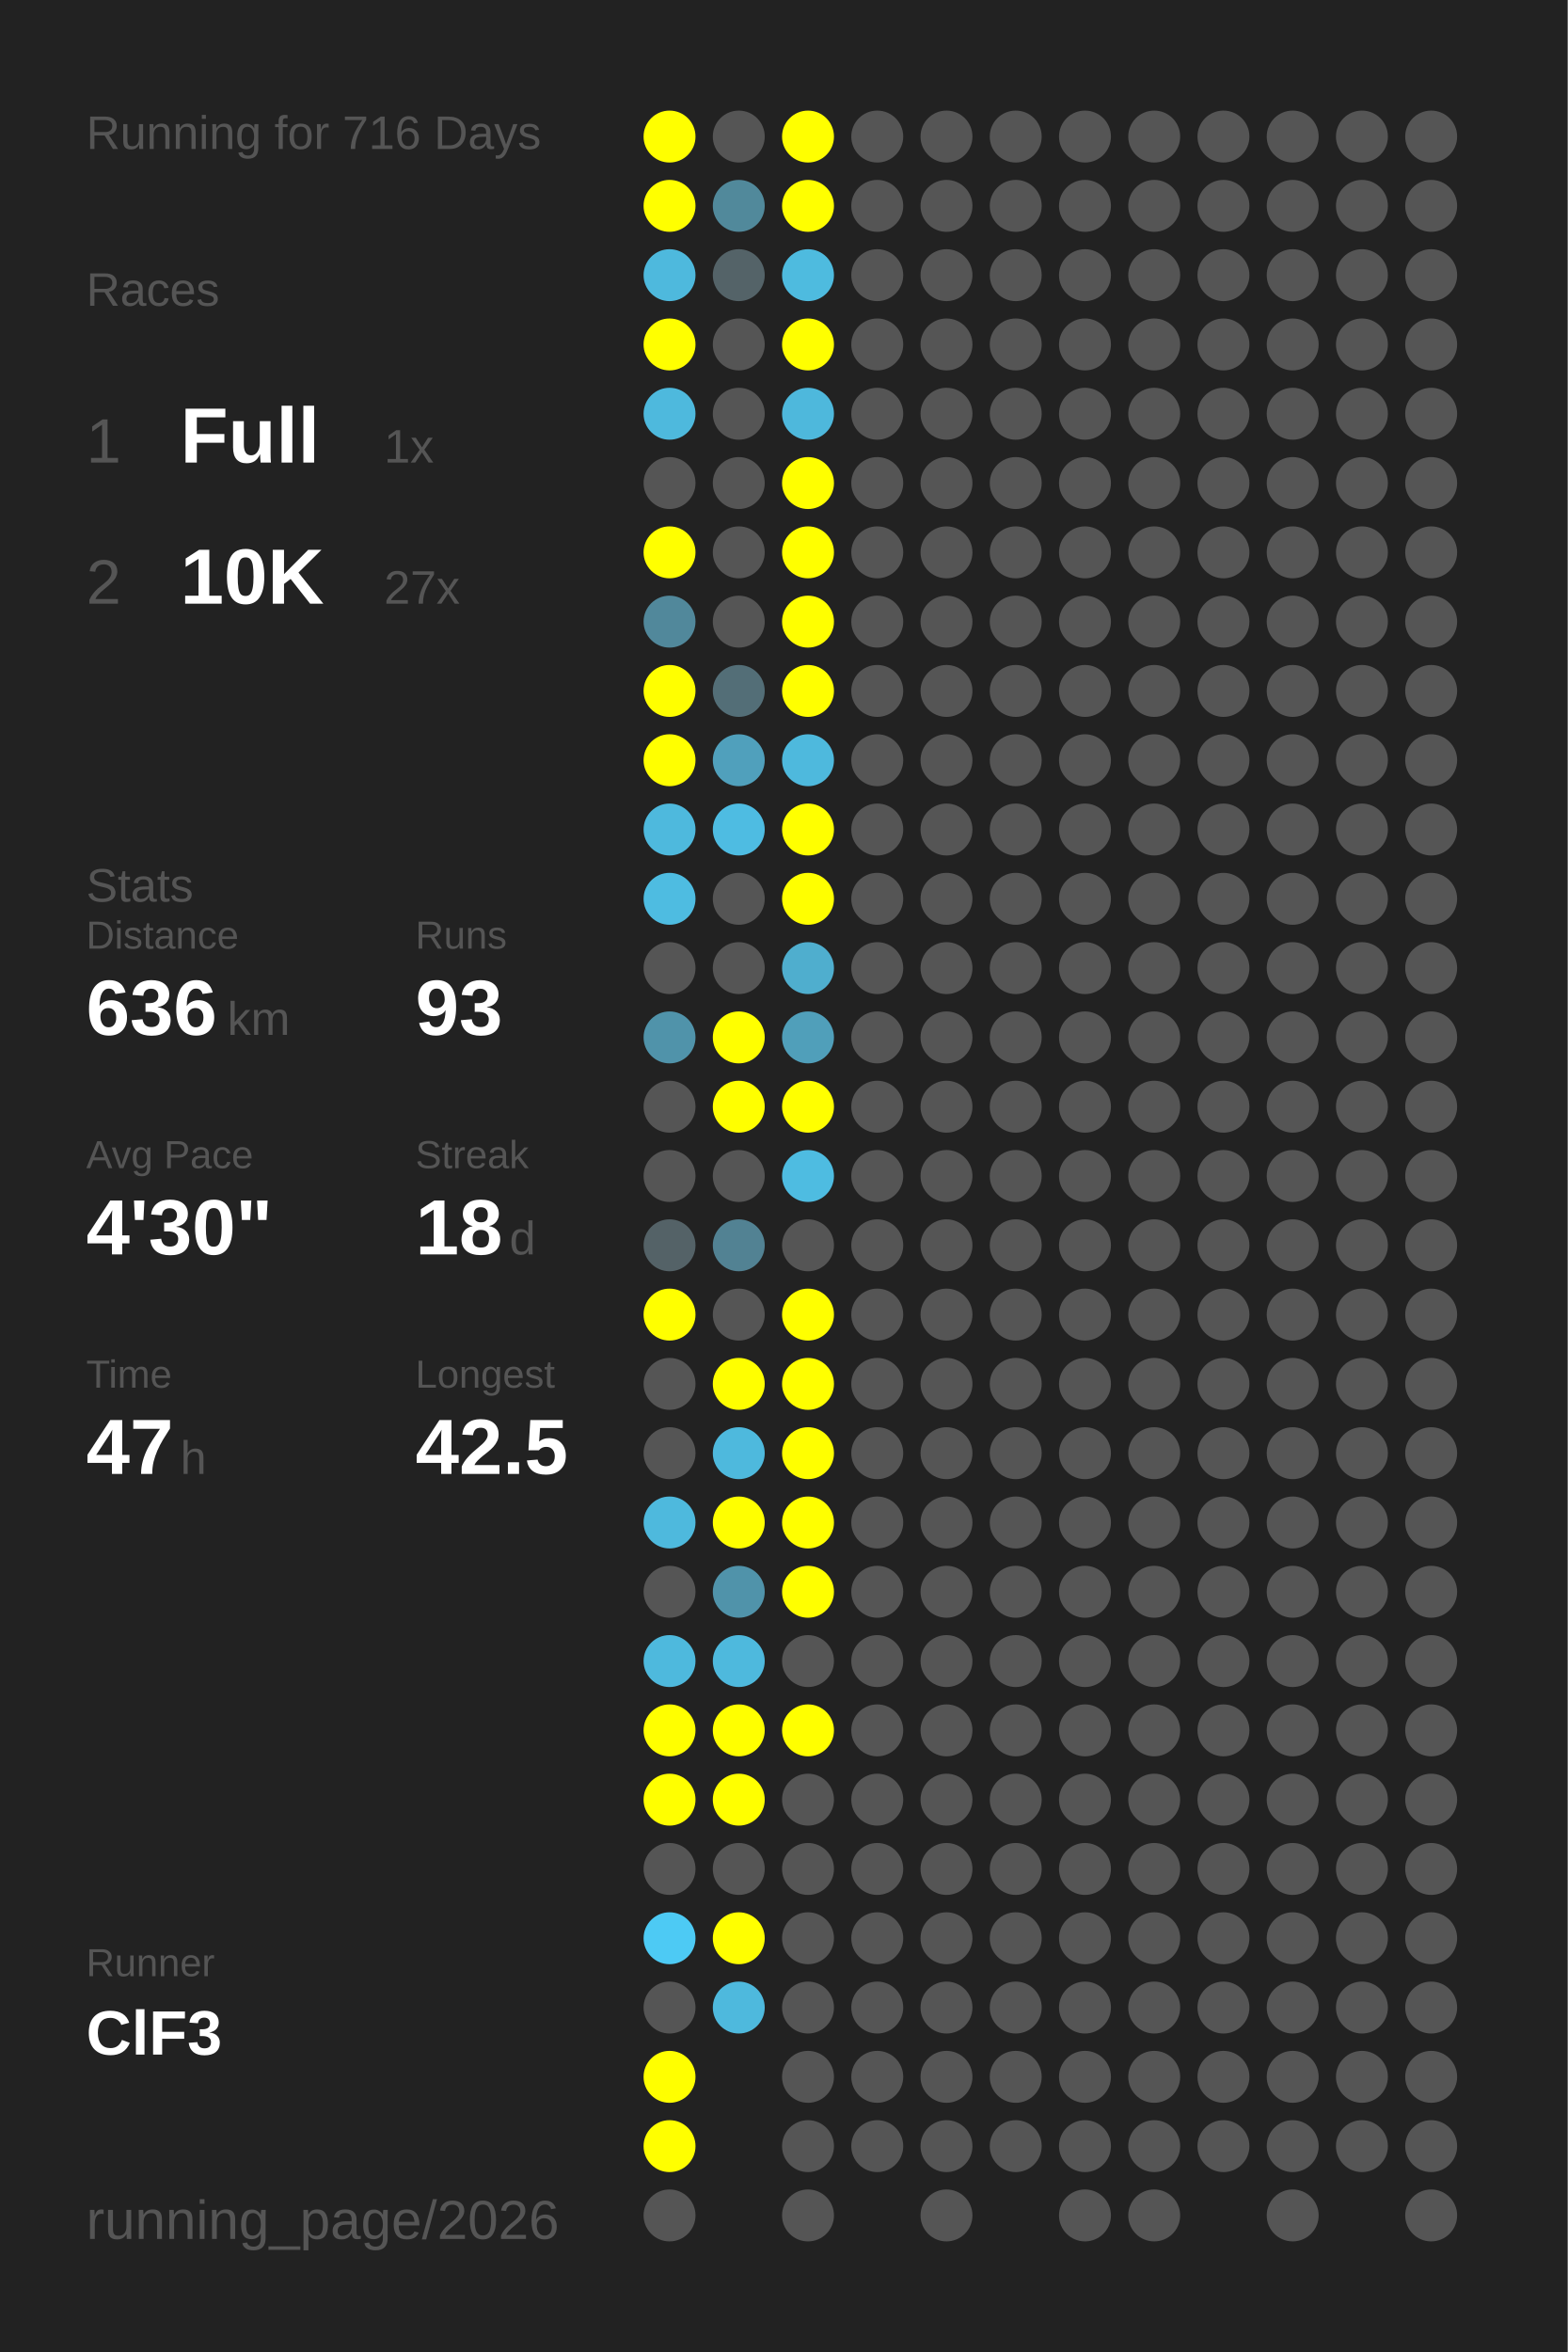
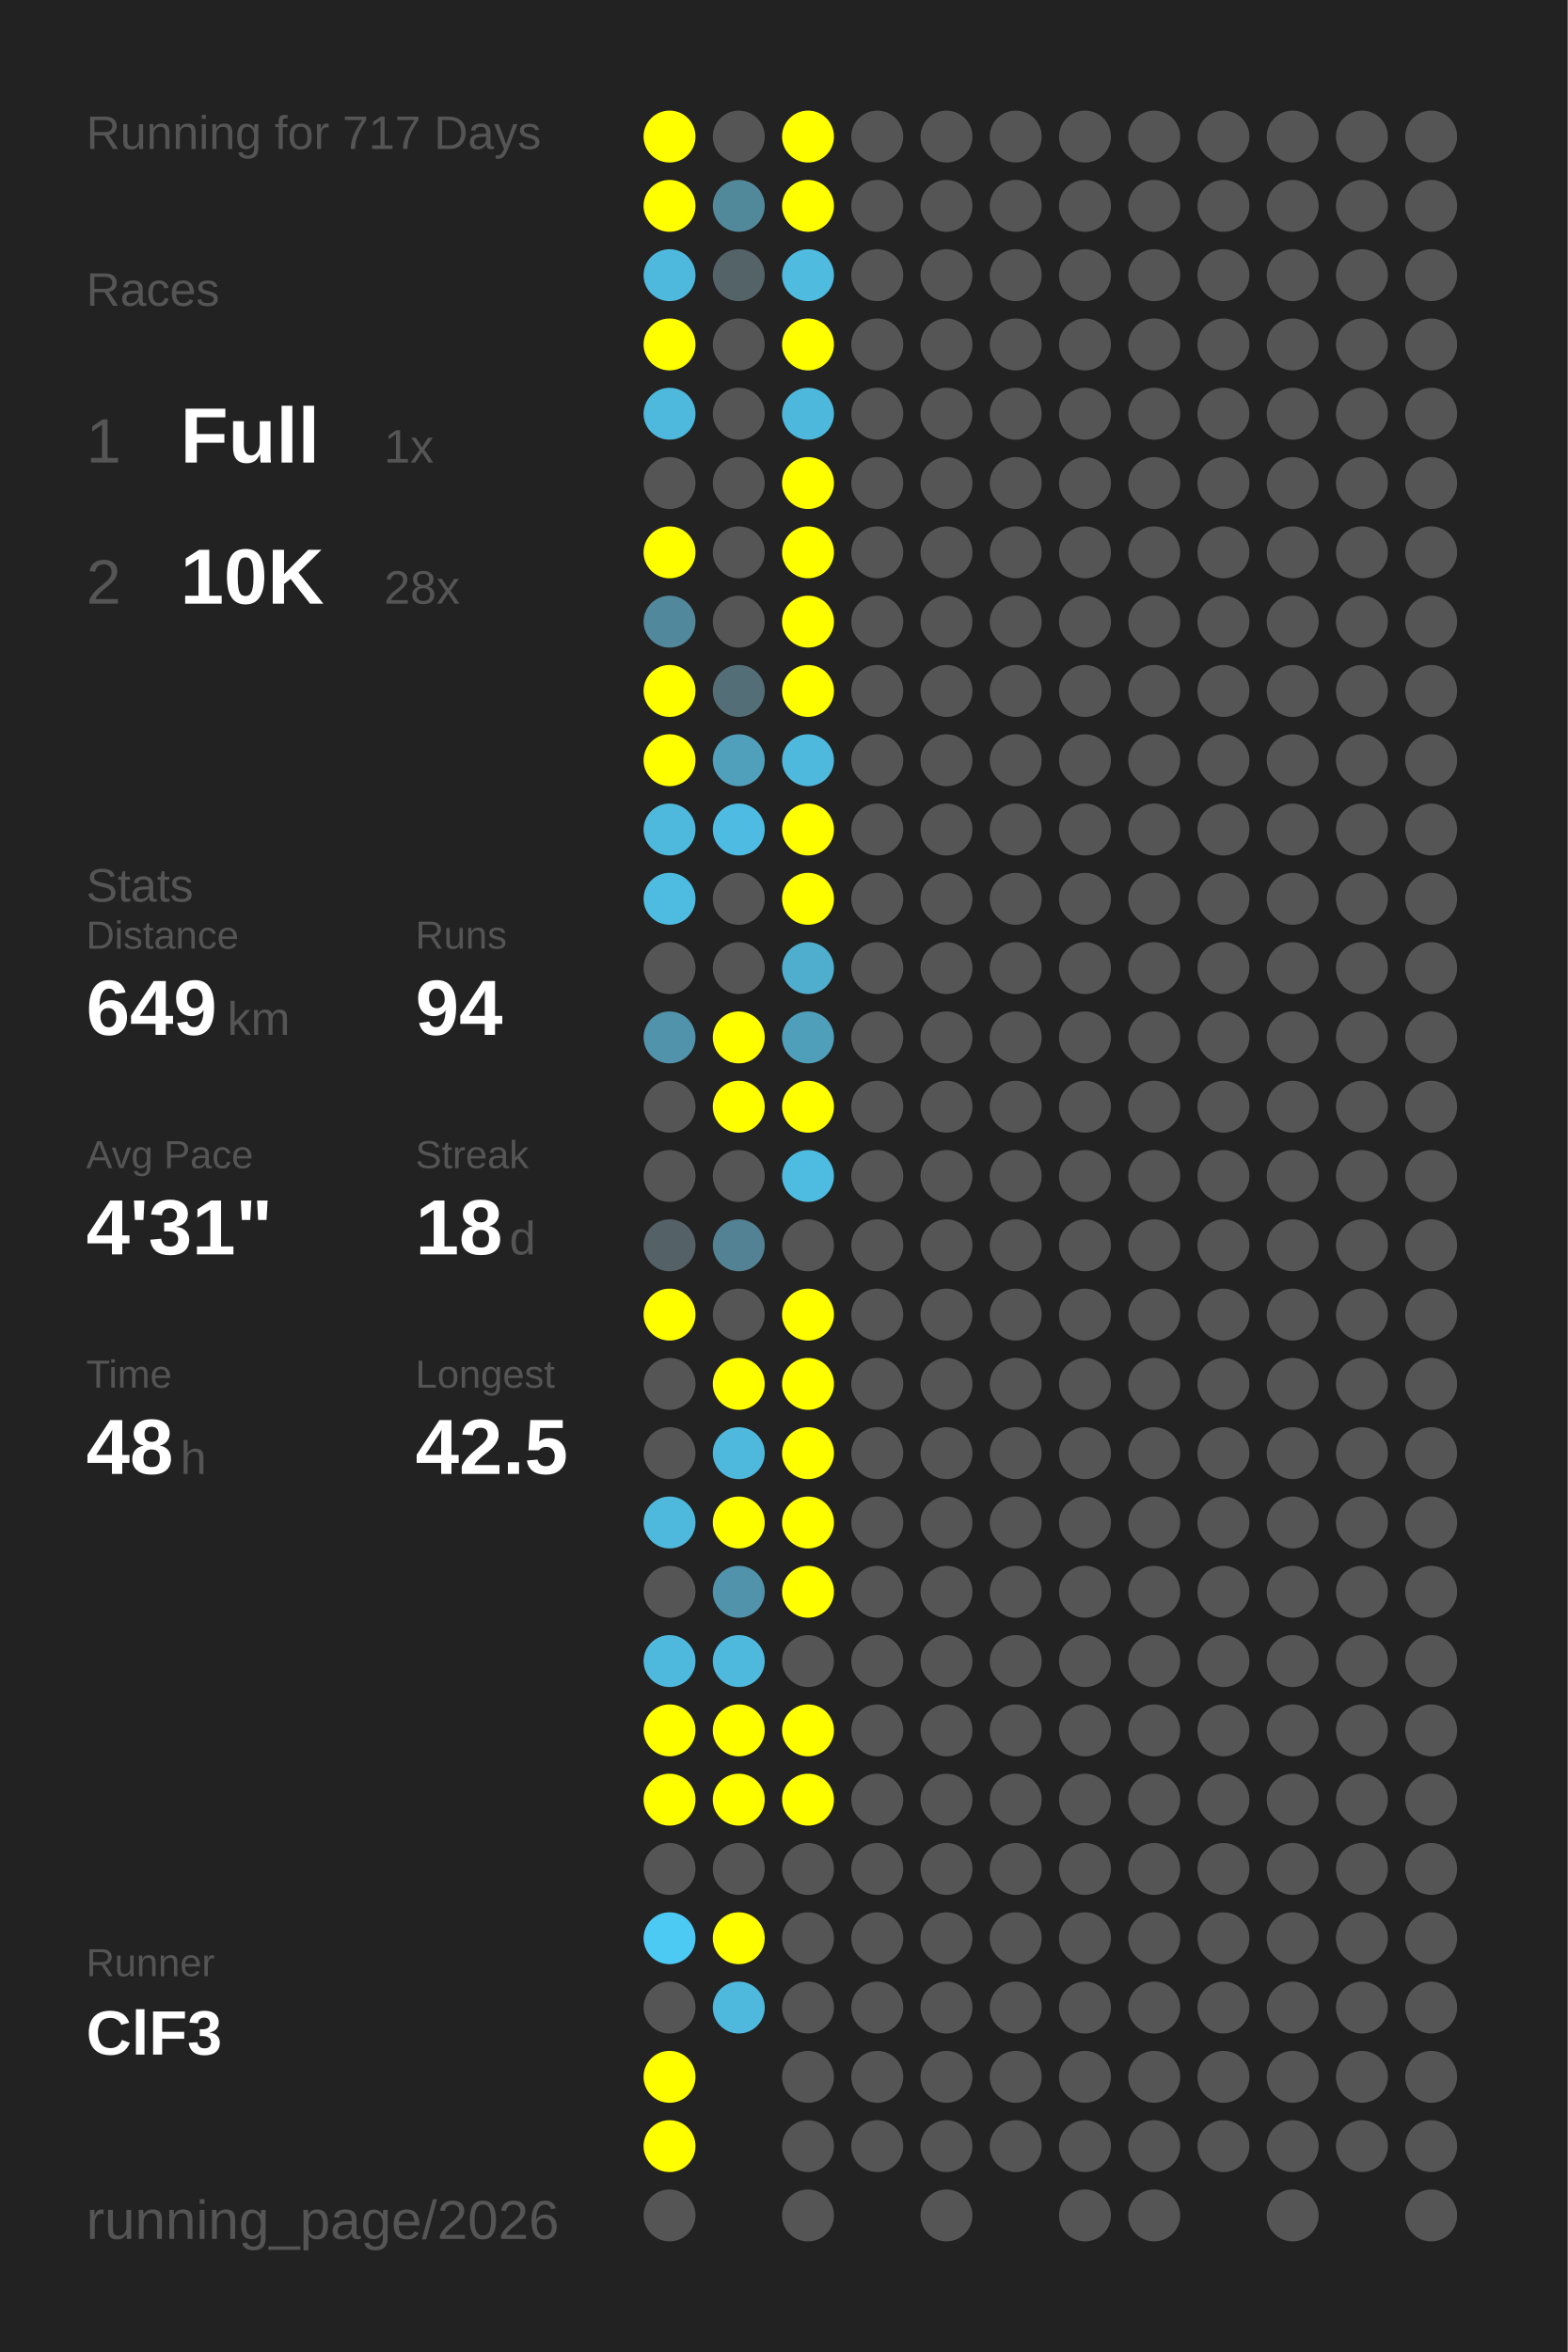
<svg xmlns="http://www.w3.org/2000/svg" baseProfile="full" height="300mm" version="1.1" viewBox="0,0,200,300" width="200mm">
  <defs />
  <rect fill="#222222" height="300" width="200" x="0" y="0" />
-   <text fill="#555555" style="font-size:6px; font-family:Arial;" x="11" y="19">Running for 716 Days</text>
+   <text fill="#555555" style="font-size:6px; font-family:Arial;" x="11" y="19">Running for 717 Days</text>
  <text fill="#555555" style="font-size:6px; font-family:Arial;" x="11" y="39">Races</text>
  <text fill="#555555" style="font-size:8px; font-family:Arial;" x="11" y="59">1</text>
  <text fill="#FFFFFF" style="font-size:10px; font-family:Arial; font-weight:bold;" x="23" y="59">Full</text>
  <text fill="#555555" style="font-size:6px; font-family:Arial;" x="49" y="59">1x</text>
  <text fill="#555555" style="font-size:8px; font-family:Arial;" x="11" y="77">2</text>
  <text fill="#FFFFFF" style="font-size:10px; font-family:Arial; font-weight:bold;" x="23" y="77">10K</text>
-   <text fill="#555555" style="font-size:6px; font-family:Arial;" x="49" y="77">27x</text>
+   <text fill="#555555" style="font-size:6px; font-family:Arial;" x="49" y="77">28x</text>
  <text fill="#555555" style="font-size:6px; font-family:Arial;" x="11" y="115">Stats</text>
  <text fill="#555555" style="font-size:5px; font-family:Arial;" x="11" y="121">Distance</text>
-   <text fill="#FFFFFF" style="font-size:10px; font-family:Arial; font-weight:bold;" x="11" y="132">636</text>
+   <text fill="#FFFFFF" style="font-size:10px; font-family:Arial; font-weight:bold;" x="11" y="132">649</text>
  <text fill="#555555" style="font-size:6px; font-family:Arial;" x="29" y="132">km</text>
  <text fill="#555555" style="font-size:5px; font-family:Arial;" x="53" y="121">Runs</text>
-   <text fill="#FFFFFF" style="font-size:10px; font-family:Arial; font-weight:bold;" x="53" y="132">93</text>
+   <text fill="#FFFFFF" style="font-size:10px; font-family:Arial; font-weight:bold;" x="53" y="132">94</text>
  <text fill="#555555" style="font-size:5px; font-family:Arial;" x="11" y="149">Avg Pace</text>
-   <text fill="#FFFFFF" style="font-size:10px; font-family:Arial; font-weight:bold;" x="11" y="160">4'30"</text>
+   <text fill="#FFFFFF" style="font-size:10px; font-family:Arial; font-weight:bold;" x="11" y="160">4'31"</text>
  <text fill="#555555" style="font-size:5px; font-family:Arial;" x="53" y="149">Streak</text>
  <text fill="#FFFFFF" style="font-size:10px; font-family:Arial; font-weight:bold;" x="53" y="160">18</text>
  <text fill="#555555" style="font-size:6px; font-family:Arial;" x="65" y="160">d</text>
  <text fill="#555555" style="font-size:5px; font-family:Arial;" x="11" y="177">Time</text>
-   <text fill="#FFFFFF" style="font-size:10px; font-family:Arial; font-weight:bold;" x="11" y="188">47</text>
+   <text fill="#FFFFFF" style="font-size:10px; font-family:Arial; font-weight:bold;" x="11" y="188">48</text>
  <text fill="#555555" style="font-size:6px; font-family:Arial;" x="23" y="188">h</text>
  <text fill="#555555" style="font-size:5px; font-family:Arial;" x="53" y="177">Longest</text>
  <text fill="#FFFFFF" style="font-size:10px; font-family:Arial; font-weight:bold;" x="53" y="188">42.5</text>
  <text fill="#555555" style="font-size:5px; font-family:Arial;" x="11" y="252.065">Runner</text>
  <text fill="#FFFFFF" style="font-size:8px; font-family:Arial; font-weight:bold;" x="11" y="262.065">ClF3</text>
  <text fill="#555555" style="font-size:7px; font-family:Arial;" x="11" y="285.581">running_page/2026</text>
  <circle cx="85.417" cy="17.419" fill="#FFFF00" r="3.312" />
  <circle cx="85.417" cy="26.258" fill="#FFFF00" r="3.312" />
  <circle cx="85.417" cy="35.097" fill="#4eb9dd" r="3.312" />
  <circle cx="85.417" cy="43.935" fill="#FFFF00" r="3.312" />
  <circle cx="85.417" cy="52.774" fill="#4eb9dd" r="3.312" />
  <circle cx="85.417" cy="61.613" fill="#555555" r="3.312" />
  <circle cx="85.417" cy="70.452" fill="#FFFF00" r="3.312" />
  <circle cx="85.417" cy="79.29" fill="#51889b" r="3.312" />
  <circle cx="85.417" cy="88.129" fill="#FFFF00" r="3.312" />
  <circle cx="85.417" cy="96.968" fill="#FFFF00" r="3.312" />
  <circle cx="85.417" cy="105.806" fill="#4eb9dd" r="3.312" />
  <circle cx="85.417" cy="114.645" fill="#4ebce1" r="3.312" />
  <circle cx="85.417" cy="123.484" fill="#555555" r="3.312" />
  <circle cx="85.417" cy="132.323" fill="#5093aa" r="3.312" />
  <circle cx="85.417" cy="141.161" fill="#555555" r="3.312" />
  <circle cx="85.417" cy="150" fill="#555555" r="3.312" />
  <circle cx="85.417" cy="158.839" fill="#546267" r="3.312" />
  <circle cx="85.417" cy="167.677" fill="#FFFF00" r="3.312" />
  <circle cx="85.417" cy="176.516" fill="#555555" r="3.312" />
  <circle cx="85.417" cy="185.355" fill="#555555" r="3.312" />
  <circle cx="85.417" cy="194.194" fill="#4eb9dd" r="3.312" />
  <circle cx="85.417" cy="203.032" fill="#555555" r="3.312" />
  <circle cx="85.417" cy="211.871" fill="#4eb9dd" r="3.312" />
  <circle cx="85.417" cy="220.71" fill="#FFFF00" r="3.312" />
  <circle cx="85.417" cy="229.548" fill="#FFFF00" r="3.312" />
  <circle cx="85.417" cy="238.387" fill="#555555" r="3.312" />
  <circle cx="85.417" cy="247.226" fill="#4dcaf4" r="3.312" />
  <circle cx="85.417" cy="256.065" fill="#555555" r="3.312" />
  <circle cx="85.417" cy="264.903" fill="#FFFF00" r="3.312" />
  <circle cx="85.417" cy="273.742" fill="#FFFF00" r="3.312" />
  <circle cx="85.417" cy="282.581" fill="#555555" r="3.312" />
  <circle cx="94.25" cy="17.419" fill="#555555" r="3.312" />
  <circle cx="94.25" cy="26.258" fill="#51899b" r="3.312" />
  <circle cx="94.25" cy="35.097" fill="#546368" r="3.312" />
  <circle cx="94.25" cy="43.935" fill="#555555" r="3.312" />
  <circle cx="94.25" cy="52.774" fill="#555555" r="3.312" />
  <circle cx="94.25" cy="61.613" fill="#555555" r="3.312" />
  <circle cx="94.25" cy="70.452" fill="#555555" r="3.312" />
  <circle cx="94.25" cy="79.29" fill="#555555" r="3.312" />
  <circle cx="94.25" cy="88.129" fill="#536e77" r="3.312" />
  <circle cx="94.25" cy="96.968" fill="#50a0bc" r="3.312" />
  <circle cx="94.25" cy="105.806" fill="#4ebce2" r="3.312" />
  <circle cx="94.25" cy="114.645" fill="#555555" r="3.312" />
  <circle cx="94.25" cy="123.484" fill="#555555" r="3.312" />
  <circle cx="94.25" cy="132.323" fill="#FFFF00" r="3.312" />
  <circle cx="94.25" cy="141.161" fill="#FFFF00" r="3.312" />
  <circle cx="94.25" cy="150" fill="#555555" r="3.312" />
  <circle cx="94.25" cy="158.839" fill="#528293" r="3.312" />
  <circle cx="94.25" cy="167.677" fill="#555555" r="3.312" />
  <circle cx="94.25" cy="176.516" fill="#FFFF00" r="3.312" />
  <circle cx="94.25" cy="185.355" fill="#4eb9dd" r="3.312" />
  <circle cx="94.25" cy="194.194" fill="#FFFF00" r="3.312" />
  <circle cx="94.25" cy="203.032" fill="#5093aa" r="3.312" />
  <circle cx="94.25" cy="211.871" fill="#4eb9dd" r="3.312" />
  <circle cx="94.25" cy="220.71" fill="#FFFF00" r="3.312" />
  <circle cx="94.25" cy="229.548" fill="#FFFF00" r="3.312" />
  <circle cx="94.25" cy="238.387" fill="#555555" r="3.312" />
  <circle cx="94.25" cy="247.226" fill="#FFFF00" r="3.312" />
  <circle cx="94.25" cy="256.065" fill="#4eb9dd" r="3.312" />
  <circle cx="103.083" cy="17.419" fill="#FFFF00" r="3.312" />
  <circle cx="103.083" cy="26.258" fill="#FFFF00" r="3.312" />
  <circle cx="103.083" cy="35.097" fill="#4ebbdf" r="3.312" />
  <circle cx="103.083" cy="43.935" fill="#FFFF00" r="3.312" />
  <circle cx="103.083" cy="52.774" fill="#4eb8dc" r="3.312" />
  <circle cx="103.083" cy="61.613" fill="#FFFF00" r="3.312" />
  <circle cx="103.083" cy="70.452" fill="#FFFF00" r="3.312" />
  <circle cx="103.083" cy="79.29" fill="#FFFF00" r="3.312" />
  <circle cx="103.083" cy="88.129" fill="#FFFF00" r="3.312" />
  <circle cx="103.083" cy="96.968" fill="#4eb9dd" r="3.312" />
  <circle cx="103.083" cy="105.806" fill="#FFFF00" r="3.312" />
  <circle cx="103.083" cy="114.645" fill="#FFFF00" r="3.312" />
  <circle cx="103.083" cy="123.484" fill="#4faece" r="3.312" />
  <circle cx="103.083" cy="132.323" fill="#509fba" r="3.312" />
  <circle cx="103.083" cy="141.161" fill="#FFFF00" r="3.312" />
  <circle cx="103.083" cy="150" fill="#4ebce1" r="3.312" />
  <circle cx="103.083" cy="158.839" fill="#555555" r="3.312" />
  <circle cx="103.083" cy="167.677" fill="#FFFF00" r="3.312" />
  <circle cx="103.083" cy="176.516" fill="#FFFF00" r="3.312" />
  <circle cx="103.083" cy="185.355" fill="#FFFF00" r="3.312" />
  <circle cx="103.083" cy="194.194" fill="#FFFF00" r="3.312" />
  <circle cx="103.083" cy="203.032" fill="#FFFF00" r="3.312" />
  <circle cx="103.083" cy="211.871" fill="#555555" r="3.312" />
  <circle cx="103.083" cy="220.71" fill="#FFFF00" r="3.312" />
-   <circle cx="103.083" cy="229.548" fill="#555555" r="3.312" />
+   <circle cx="103.083" cy="229.548" fill="#FFFF00" r="3.312" />
  <circle cx="103.083" cy="238.387" fill="#555555" r="3.312" />
  <circle cx="103.083" cy="247.226" fill="#555555" r="3.312" />
  <circle cx="103.083" cy="256.065" fill="#555555" r="3.312" />
  <circle cx="103.083" cy="264.903" fill="#555555" r="3.312" />
  <circle cx="103.083" cy="273.742" fill="#555555" r="3.312" />
  <circle cx="103.083" cy="282.581" fill="#555555" r="3.312" />
  <circle cx="111.917" cy="17.419" fill="#555555" r="3.312" />
  <circle cx="111.917" cy="26.258" fill="#555555" r="3.312" />
  <circle cx="111.917" cy="35.097" fill="#555555" r="3.312" />
  <circle cx="111.917" cy="43.935" fill="#555555" r="3.312" />
  <circle cx="111.917" cy="52.774" fill="#555555" r="3.312" />
  <circle cx="111.917" cy="61.613" fill="#555555" r="3.312" />
  <circle cx="111.917" cy="70.452" fill="#555555" r="3.312" />
  <circle cx="111.917" cy="79.29" fill="#555555" r="3.312" />
  <circle cx="111.917" cy="88.129" fill="#555555" r="3.312" />
  <circle cx="111.917" cy="96.968" fill="#555555" r="3.312" />
  <circle cx="111.917" cy="105.806" fill="#555555" r="3.312" />
  <circle cx="111.917" cy="114.645" fill="#555555" r="3.312" />
  <circle cx="111.917" cy="123.484" fill="#555555" r="3.312" />
  <circle cx="111.917" cy="132.323" fill="#555555" r="3.312" />
  <circle cx="111.917" cy="141.161" fill="#555555" r="3.312" />
  <circle cx="111.917" cy="150" fill="#555555" r="3.312" />
  <circle cx="111.917" cy="158.839" fill="#555555" r="3.312" />
  <circle cx="111.917" cy="167.677" fill="#555555" r="3.312" />
  <circle cx="111.917" cy="176.516" fill="#555555" r="3.312" />
  <circle cx="111.917" cy="185.355" fill="#555555" r="3.312" />
  <circle cx="111.917" cy="194.194" fill="#555555" r="3.312" />
  <circle cx="111.917" cy="203.032" fill="#555555" r="3.312" />
  <circle cx="111.917" cy="211.871" fill="#555555" r="3.312" />
  <circle cx="111.917" cy="220.71" fill="#555555" r="3.312" />
  <circle cx="111.917" cy="229.548" fill="#555555" r="3.312" />
  <circle cx="111.917" cy="238.387" fill="#555555" r="3.312" />
  <circle cx="111.917" cy="247.226" fill="#555555" r="3.312" />
  <circle cx="111.917" cy="256.065" fill="#555555" r="3.312" />
  <circle cx="111.917" cy="264.903" fill="#555555" r="3.312" />
  <circle cx="111.917" cy="273.742" fill="#555555" r="3.312" />
  <circle cx="120.75" cy="17.419" fill="#555555" r="3.312" />
  <circle cx="120.75" cy="26.258" fill="#555555" r="3.312" />
  <circle cx="120.75" cy="35.097" fill="#555555" r="3.312" />
  <circle cx="120.75" cy="43.935" fill="#555555" r="3.312" />
  <circle cx="120.75" cy="52.774" fill="#555555" r="3.312" />
  <circle cx="120.75" cy="61.613" fill="#555555" r="3.312" />
  <circle cx="120.75" cy="70.452" fill="#555555" r="3.312" />
  <circle cx="120.75" cy="79.29" fill="#555555" r="3.312" />
  <circle cx="120.75" cy="88.129" fill="#555555" r="3.312" />
  <circle cx="120.75" cy="96.968" fill="#555555" r="3.312" />
  <circle cx="120.75" cy="105.806" fill="#555555" r="3.312" />
  <circle cx="120.75" cy="114.645" fill="#555555" r="3.312" />
  <circle cx="120.75" cy="123.484" fill="#555555" r="3.312" />
  <circle cx="120.75" cy="132.323" fill="#555555" r="3.312" />
  <circle cx="120.75" cy="141.161" fill="#555555" r="3.312" />
  <circle cx="120.75" cy="150" fill="#555555" r="3.312" />
  <circle cx="120.75" cy="158.839" fill="#555555" r="3.312" />
  <circle cx="120.75" cy="167.677" fill="#555555" r="3.312" />
  <circle cx="120.75" cy="176.516" fill="#555555" r="3.312" />
  <circle cx="120.75" cy="185.355" fill="#555555" r="3.312" />
  <circle cx="120.75" cy="194.194" fill="#555555" r="3.312" />
  <circle cx="120.75" cy="203.032" fill="#555555" r="3.312" />
  <circle cx="120.75" cy="211.871" fill="#555555" r="3.312" />
  <circle cx="120.75" cy="220.71" fill="#555555" r="3.312" />
  <circle cx="120.75" cy="229.548" fill="#555555" r="3.312" />
  <circle cx="120.75" cy="238.387" fill="#555555" r="3.312" />
  <circle cx="120.75" cy="247.226" fill="#555555" r="3.312" />
  <circle cx="120.75" cy="256.065" fill="#555555" r="3.312" />
  <circle cx="120.75" cy="264.903" fill="#555555" r="3.312" />
  <circle cx="120.75" cy="273.742" fill="#555555" r="3.312" />
  <circle cx="120.75" cy="282.581" fill="#555555" r="3.312" />
  <circle cx="129.583" cy="17.419" fill="#555555" r="3.312" />
  <circle cx="129.583" cy="26.258" fill="#555555" r="3.312" />
  <circle cx="129.583" cy="35.097" fill="#555555" r="3.312" />
  <circle cx="129.583" cy="43.935" fill="#555555" r="3.312" />
  <circle cx="129.583" cy="52.774" fill="#555555" r="3.312" />
  <circle cx="129.583" cy="61.613" fill="#555555" r="3.312" />
  <circle cx="129.583" cy="70.452" fill="#555555" r="3.312" />
  <circle cx="129.583" cy="79.29" fill="#555555" r="3.312" />
  <circle cx="129.583" cy="88.129" fill="#555555" r="3.312" />
  <circle cx="129.583" cy="96.968" fill="#555555" r="3.312" />
  <circle cx="129.583" cy="105.806" fill="#555555" r="3.312" />
  <circle cx="129.583" cy="114.645" fill="#555555" r="3.312" />
  <circle cx="129.583" cy="123.484" fill="#555555" r="3.312" />
  <circle cx="129.583" cy="132.323" fill="#555555" r="3.312" />
  <circle cx="129.583" cy="141.161" fill="#555555" r="3.312" />
  <circle cx="129.583" cy="150" fill="#555555" r="3.312" />
  <circle cx="129.583" cy="158.839" fill="#555555" r="3.312" />
  <circle cx="129.583" cy="167.677" fill="#555555" r="3.312" />
  <circle cx="129.583" cy="176.516" fill="#555555" r="3.312" />
  <circle cx="129.583" cy="185.355" fill="#555555" r="3.312" />
  <circle cx="129.583" cy="194.194" fill="#555555" r="3.312" />
  <circle cx="129.583" cy="203.032" fill="#555555" r="3.312" />
  <circle cx="129.583" cy="211.871" fill="#555555" r="3.312" />
  <circle cx="129.583" cy="220.71" fill="#555555" r="3.312" />
  <circle cx="129.583" cy="229.548" fill="#555555" r="3.312" />
  <circle cx="129.583" cy="238.387" fill="#555555" r="3.312" />
  <circle cx="129.583" cy="247.226" fill="#555555" r="3.312" />
  <circle cx="129.583" cy="256.065" fill="#555555" r="3.312" />
  <circle cx="129.583" cy="264.903" fill="#555555" r="3.312" />
  <circle cx="129.583" cy="273.742" fill="#555555" r="3.312" />
  <circle cx="138.417" cy="17.419" fill="#555555" r="3.312" />
  <circle cx="138.417" cy="26.258" fill="#555555" r="3.312" />
  <circle cx="138.417" cy="35.097" fill="#555555" r="3.312" />
  <circle cx="138.417" cy="43.935" fill="#555555" r="3.312" />
  <circle cx="138.417" cy="52.774" fill="#555555" r="3.312" />
  <circle cx="138.417" cy="61.613" fill="#555555" r="3.312" />
  <circle cx="138.417" cy="70.452" fill="#555555" r="3.312" />
  <circle cx="138.417" cy="79.29" fill="#555555" r="3.312" />
  <circle cx="138.417" cy="88.129" fill="#555555" r="3.312" />
  <circle cx="138.417" cy="96.968" fill="#555555" r="3.312" />
  <circle cx="138.417" cy="105.806" fill="#555555" r="3.312" />
  <circle cx="138.417" cy="114.645" fill="#555555" r="3.312" />
  <circle cx="138.417" cy="123.484" fill="#555555" r="3.312" />
  <circle cx="138.417" cy="132.323" fill="#555555" r="3.312" />
  <circle cx="138.417" cy="141.161" fill="#555555" r="3.312" />
  <circle cx="138.417" cy="150" fill="#555555" r="3.312" />
  <circle cx="138.417" cy="158.839" fill="#555555" r="3.312" />
  <circle cx="138.417" cy="167.677" fill="#555555" r="3.312" />
  <circle cx="138.417" cy="176.516" fill="#555555" r="3.312" />
  <circle cx="138.417" cy="185.355" fill="#555555" r="3.312" />
  <circle cx="138.417" cy="194.194" fill="#555555" r="3.312" />
  <circle cx="138.417" cy="203.032" fill="#555555" r="3.312" />
  <circle cx="138.417" cy="211.871" fill="#555555" r="3.312" />
  <circle cx="138.417" cy="220.71" fill="#555555" r="3.312" />
  <circle cx="138.417" cy="229.548" fill="#555555" r="3.312" />
  <circle cx="138.417" cy="238.387" fill="#555555" r="3.312" />
  <circle cx="138.417" cy="247.226" fill="#555555" r="3.312" />
  <circle cx="138.417" cy="256.065" fill="#555555" r="3.312" />
  <circle cx="138.417" cy="264.903" fill="#555555" r="3.312" />
  <circle cx="138.417" cy="273.742" fill="#555555" r="3.312" />
  <circle cx="138.417" cy="282.581" fill="#555555" r="3.312" />
  <circle cx="147.25" cy="17.419" fill="#555555" r="3.312" />
  <circle cx="147.25" cy="26.258" fill="#555555" r="3.312" />
  <circle cx="147.25" cy="35.097" fill="#555555" r="3.312" />
  <circle cx="147.25" cy="43.935" fill="#555555" r="3.312" />
  <circle cx="147.25" cy="52.774" fill="#555555" r="3.312" />
  <circle cx="147.25" cy="61.613" fill="#555555" r="3.312" />
  <circle cx="147.25" cy="70.452" fill="#555555" r="3.312" />
  <circle cx="147.25" cy="79.29" fill="#555555" r="3.312" />
  <circle cx="147.25" cy="88.129" fill="#555555" r="3.312" />
  <circle cx="147.25" cy="96.968" fill="#555555" r="3.312" />
  <circle cx="147.25" cy="105.806" fill="#555555" r="3.312" />
  <circle cx="147.25" cy="114.645" fill="#555555" r="3.312" />
  <circle cx="147.25" cy="123.484" fill="#555555" r="3.312" />
  <circle cx="147.25" cy="132.323" fill="#555555" r="3.312" />
  <circle cx="147.25" cy="141.161" fill="#555555" r="3.312" />
  <circle cx="147.25" cy="150" fill="#555555" r="3.312" />
  <circle cx="147.25" cy="158.839" fill="#555555" r="3.312" />
  <circle cx="147.25" cy="167.677" fill="#555555" r="3.312" />
  <circle cx="147.25" cy="176.516" fill="#555555" r="3.312" />
  <circle cx="147.25" cy="185.355" fill="#555555" r="3.312" />
  <circle cx="147.25" cy="194.194" fill="#555555" r="3.312" />
  <circle cx="147.25" cy="203.032" fill="#555555" r="3.312" />
  <circle cx="147.25" cy="211.871" fill="#555555" r="3.312" />
  <circle cx="147.25" cy="220.71" fill="#555555" r="3.312" />
  <circle cx="147.25" cy="229.548" fill="#555555" r="3.312" />
  <circle cx="147.25" cy="238.387" fill="#555555" r="3.312" />
  <circle cx="147.25" cy="247.226" fill="#555555" r="3.312" />
  <circle cx="147.25" cy="256.065" fill="#555555" r="3.312" />
  <circle cx="147.25" cy="264.903" fill="#555555" r="3.312" />
  <circle cx="147.25" cy="273.742" fill="#555555" r="3.312" />
  <circle cx="147.25" cy="282.581" fill="#555555" r="3.312" />
  <circle cx="156.083" cy="17.419" fill="#555555" r="3.312" />
  <circle cx="156.083" cy="26.258" fill="#555555" r="3.312" />
  <circle cx="156.083" cy="35.097" fill="#555555" r="3.312" />
  <circle cx="156.083" cy="43.935" fill="#555555" r="3.312" />
  <circle cx="156.083" cy="52.774" fill="#555555" r="3.312" />
  <circle cx="156.083" cy="61.613" fill="#555555" r="3.312" />
  <circle cx="156.083" cy="70.452" fill="#555555" r="3.312" />
  <circle cx="156.083" cy="79.29" fill="#555555" r="3.312" />
  <circle cx="156.083" cy="88.129" fill="#555555" r="3.312" />
  <circle cx="156.083" cy="96.968" fill="#555555" r="3.312" />
  <circle cx="156.083" cy="105.806" fill="#555555" r="3.312" />
  <circle cx="156.083" cy="114.645" fill="#555555" r="3.312" />
  <circle cx="156.083" cy="123.484" fill="#555555" r="3.312" />
  <circle cx="156.083" cy="132.323" fill="#555555" r="3.312" />
  <circle cx="156.083" cy="141.161" fill="#555555" r="3.312" />
  <circle cx="156.083" cy="150" fill="#555555" r="3.312" />
  <circle cx="156.083" cy="158.839" fill="#555555" r="3.312" />
  <circle cx="156.083" cy="167.677" fill="#555555" r="3.312" />
  <circle cx="156.083" cy="176.516" fill="#555555" r="3.312" />
  <circle cx="156.083" cy="185.355" fill="#555555" r="3.312" />
  <circle cx="156.083" cy="194.194" fill="#555555" r="3.312" />
  <circle cx="156.083" cy="203.032" fill="#555555" r="3.312" />
  <circle cx="156.083" cy="211.871" fill="#555555" r="3.312" />
  <circle cx="156.083" cy="220.71" fill="#555555" r="3.312" />
  <circle cx="156.083" cy="229.548" fill="#555555" r="3.312" />
  <circle cx="156.083" cy="238.387" fill="#555555" r="3.312" />
  <circle cx="156.083" cy="247.226" fill="#555555" r="3.312" />
  <circle cx="156.083" cy="256.065" fill="#555555" r="3.312" />
  <circle cx="156.083" cy="264.903" fill="#555555" r="3.312" />
  <circle cx="156.083" cy="273.742" fill="#555555" r="3.312" />
  <circle cx="164.917" cy="17.419" fill="#555555" r="3.312" />
  <circle cx="164.917" cy="26.258" fill="#555555" r="3.312" />
  <circle cx="164.917" cy="35.097" fill="#555555" r="3.312" />
  <circle cx="164.917" cy="43.935" fill="#555555" r="3.312" />
  <circle cx="164.917" cy="52.774" fill="#555555" r="3.312" />
  <circle cx="164.917" cy="61.613" fill="#555555" r="3.312" />
  <circle cx="164.917" cy="70.452" fill="#555555" r="3.312" />
  <circle cx="164.917" cy="79.29" fill="#555555" r="3.312" />
  <circle cx="164.917" cy="88.129" fill="#555555" r="3.312" />
  <circle cx="164.917" cy="96.968" fill="#555555" r="3.312" />
  <circle cx="164.917" cy="105.806" fill="#555555" r="3.312" />
  <circle cx="164.917" cy="114.645" fill="#555555" r="3.312" />
  <circle cx="164.917" cy="123.484" fill="#555555" r="3.312" />
  <circle cx="164.917" cy="132.323" fill="#555555" r="3.312" />
  <circle cx="164.917" cy="141.161" fill="#555555" r="3.312" />
  <circle cx="164.917" cy="150" fill="#555555" r="3.312" />
  <circle cx="164.917" cy="158.839" fill="#555555" r="3.312" />
  <circle cx="164.917" cy="167.677" fill="#555555" r="3.312" />
  <circle cx="164.917" cy="176.516" fill="#555555" r="3.312" />
  <circle cx="164.917" cy="185.355" fill="#555555" r="3.312" />
  <circle cx="164.917" cy="194.194" fill="#555555" r="3.312" />
  <circle cx="164.917" cy="203.032" fill="#555555" r="3.312" />
  <circle cx="164.917" cy="211.871" fill="#555555" r="3.312" />
  <circle cx="164.917" cy="220.71" fill="#555555" r="3.312" />
  <circle cx="164.917" cy="229.548" fill="#555555" r="3.312" />
  <circle cx="164.917" cy="238.387" fill="#555555" r="3.312" />
  <circle cx="164.917" cy="247.226" fill="#555555" r="3.312" />
  <circle cx="164.917" cy="256.065" fill="#555555" r="3.312" />
  <circle cx="164.917" cy="264.903" fill="#555555" r="3.312" />
  <circle cx="164.917" cy="273.742" fill="#555555" r="3.312" />
  <circle cx="164.917" cy="282.581" fill="#555555" r="3.312" />
  <circle cx="173.75" cy="17.419" fill="#555555" r="3.312" />
  <circle cx="173.75" cy="26.258" fill="#555555" r="3.312" />
  <circle cx="173.75" cy="35.097" fill="#555555" r="3.312" />
  <circle cx="173.75" cy="43.935" fill="#555555" r="3.312" />
  <circle cx="173.75" cy="52.774" fill="#555555" r="3.312" />
  <circle cx="173.75" cy="61.613" fill="#555555" r="3.312" />
  <circle cx="173.75" cy="70.452" fill="#555555" r="3.312" />
  <circle cx="173.75" cy="79.29" fill="#555555" r="3.312" />
  <circle cx="173.75" cy="88.129" fill="#555555" r="3.312" />
  <circle cx="173.75" cy="96.968" fill="#555555" r="3.312" />
  <circle cx="173.75" cy="105.806" fill="#555555" r="3.312" />
  <circle cx="173.75" cy="114.645" fill="#555555" r="3.312" />
  <circle cx="173.75" cy="123.484" fill="#555555" r="3.312" />
  <circle cx="173.75" cy="132.323" fill="#555555" r="3.312" />
  <circle cx="173.75" cy="141.161" fill="#555555" r="3.312" />
  <circle cx="173.75" cy="150" fill="#555555" r="3.312" />
  <circle cx="173.75" cy="158.839" fill="#555555" r="3.312" />
  <circle cx="173.75" cy="167.677" fill="#555555" r="3.312" />
  <circle cx="173.75" cy="176.516" fill="#555555" r="3.312" />
  <circle cx="173.75" cy="185.355" fill="#555555" r="3.312" />
  <circle cx="173.75" cy="194.194" fill="#555555" r="3.312" />
  <circle cx="173.75" cy="203.032" fill="#555555" r="3.312" />
  <circle cx="173.75" cy="211.871" fill="#555555" r="3.312" />
  <circle cx="173.75" cy="220.71" fill="#555555" r="3.312" />
  <circle cx="173.75" cy="229.548" fill="#555555" r="3.312" />
  <circle cx="173.75" cy="238.387" fill="#555555" r="3.312" />
  <circle cx="173.75" cy="247.226" fill="#555555" r="3.312" />
  <circle cx="173.75" cy="256.065" fill="#555555" r="3.312" />
  <circle cx="173.75" cy="264.903" fill="#555555" r="3.312" />
  <circle cx="173.75" cy="273.742" fill="#555555" r="3.312" />
  <circle cx="182.583" cy="17.419" fill="#555555" r="3.312" />
  <circle cx="182.583" cy="26.258" fill="#555555" r="3.312" />
  <circle cx="182.583" cy="35.097" fill="#555555" r="3.312" />
  <circle cx="182.583" cy="43.935" fill="#555555" r="3.312" />
  <circle cx="182.583" cy="52.774" fill="#555555" r="3.312" />
  <circle cx="182.583" cy="61.613" fill="#555555" r="3.312" />
  <circle cx="182.583" cy="70.452" fill="#555555" r="3.312" />
  <circle cx="182.583" cy="79.29" fill="#555555" r="3.312" />
  <circle cx="182.583" cy="88.129" fill="#555555" r="3.312" />
  <circle cx="182.583" cy="96.968" fill="#555555" r="3.312" />
  <circle cx="182.583" cy="105.806" fill="#555555" r="3.312" />
  <circle cx="182.583" cy="114.645" fill="#555555" r="3.312" />
  <circle cx="182.583" cy="123.484" fill="#555555" r="3.312" />
  <circle cx="182.583" cy="132.323" fill="#555555" r="3.312" />
  <circle cx="182.583" cy="141.161" fill="#555555" r="3.312" />
  <circle cx="182.583" cy="150" fill="#555555" r="3.312" />
  <circle cx="182.583" cy="158.839" fill="#555555" r="3.312" />
  <circle cx="182.583" cy="167.677" fill="#555555" r="3.312" />
  <circle cx="182.583" cy="176.516" fill="#555555" r="3.312" />
  <circle cx="182.583" cy="185.355" fill="#555555" r="3.312" />
  <circle cx="182.583" cy="194.194" fill="#555555" r="3.312" />
  <circle cx="182.583" cy="203.032" fill="#555555" r="3.312" />
  <circle cx="182.583" cy="211.871" fill="#555555" r="3.312" />
  <circle cx="182.583" cy="220.71" fill="#555555" r="3.312" />
  <circle cx="182.583" cy="229.548" fill="#555555" r="3.312" />
  <circle cx="182.583" cy="238.387" fill="#555555" r="3.312" />
  <circle cx="182.583" cy="247.226" fill="#555555" r="3.312" />
  <circle cx="182.583" cy="256.065" fill="#555555" r="3.312" />
  <circle cx="182.583" cy="264.903" fill="#555555" r="3.312" />
  <circle cx="182.583" cy="273.742" fill="#555555" r="3.312" />
  <circle cx="182.583" cy="282.581" fill="#555555" r="3.312" />
</svg>
